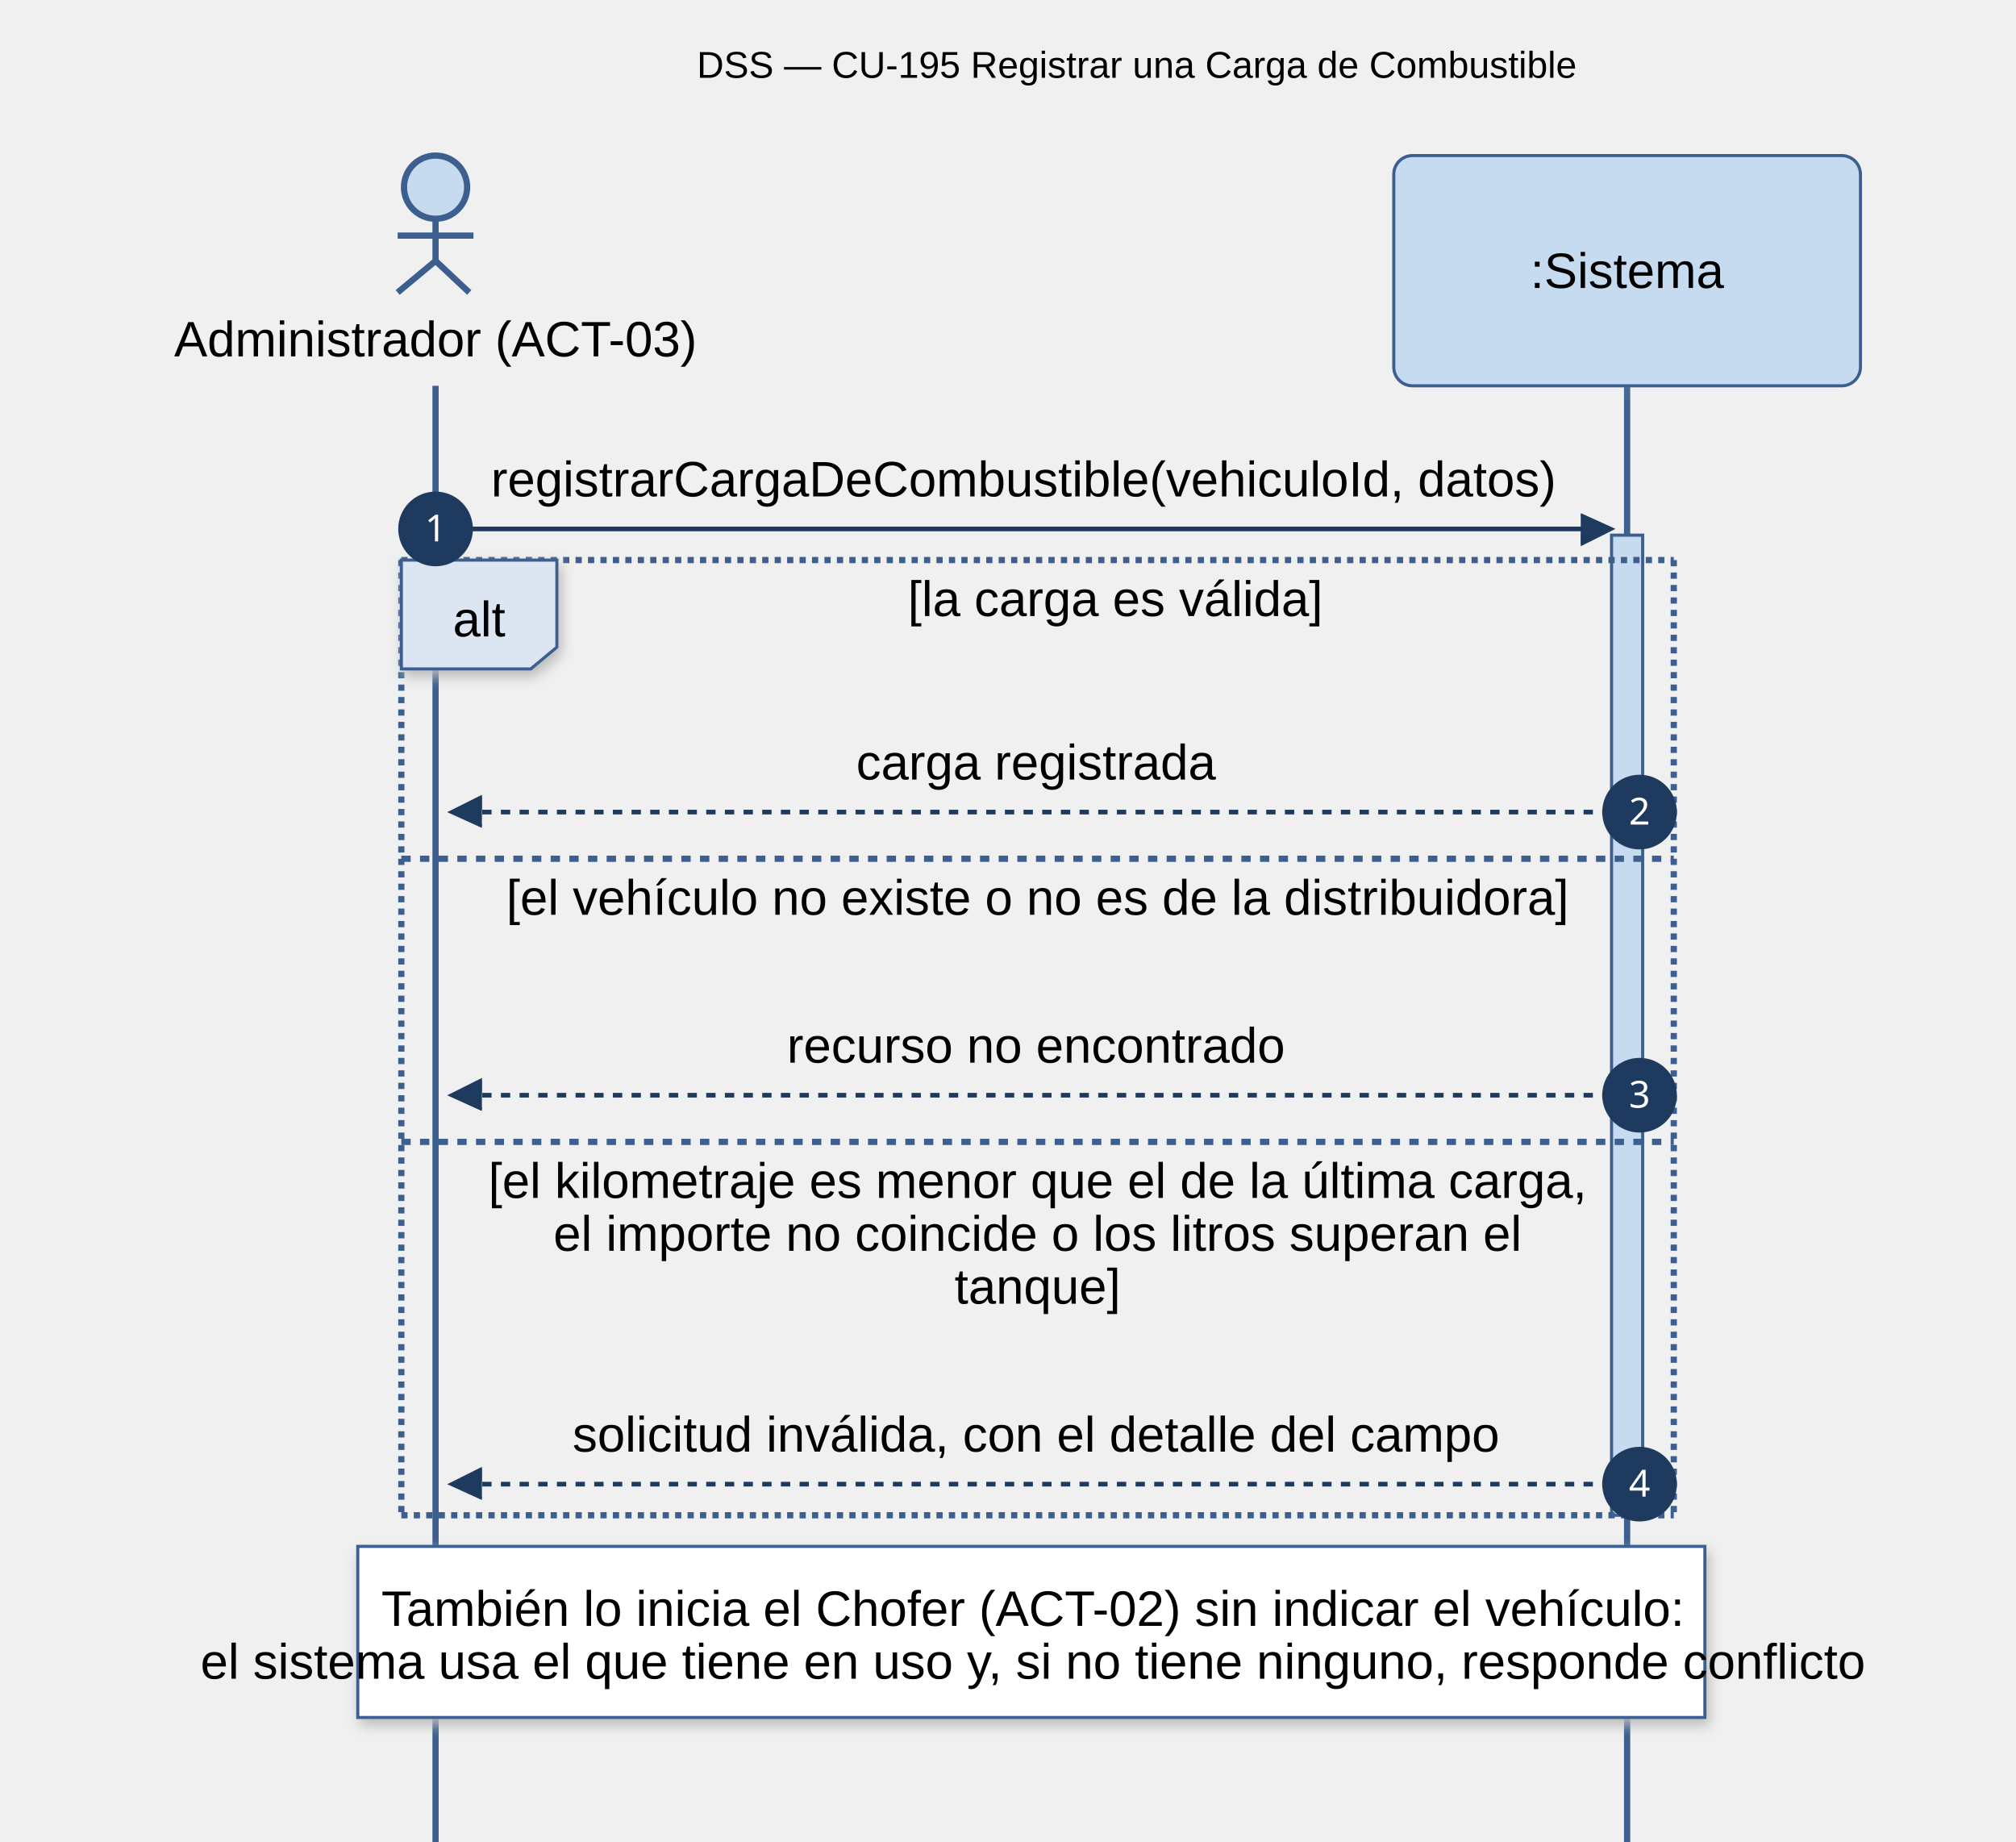
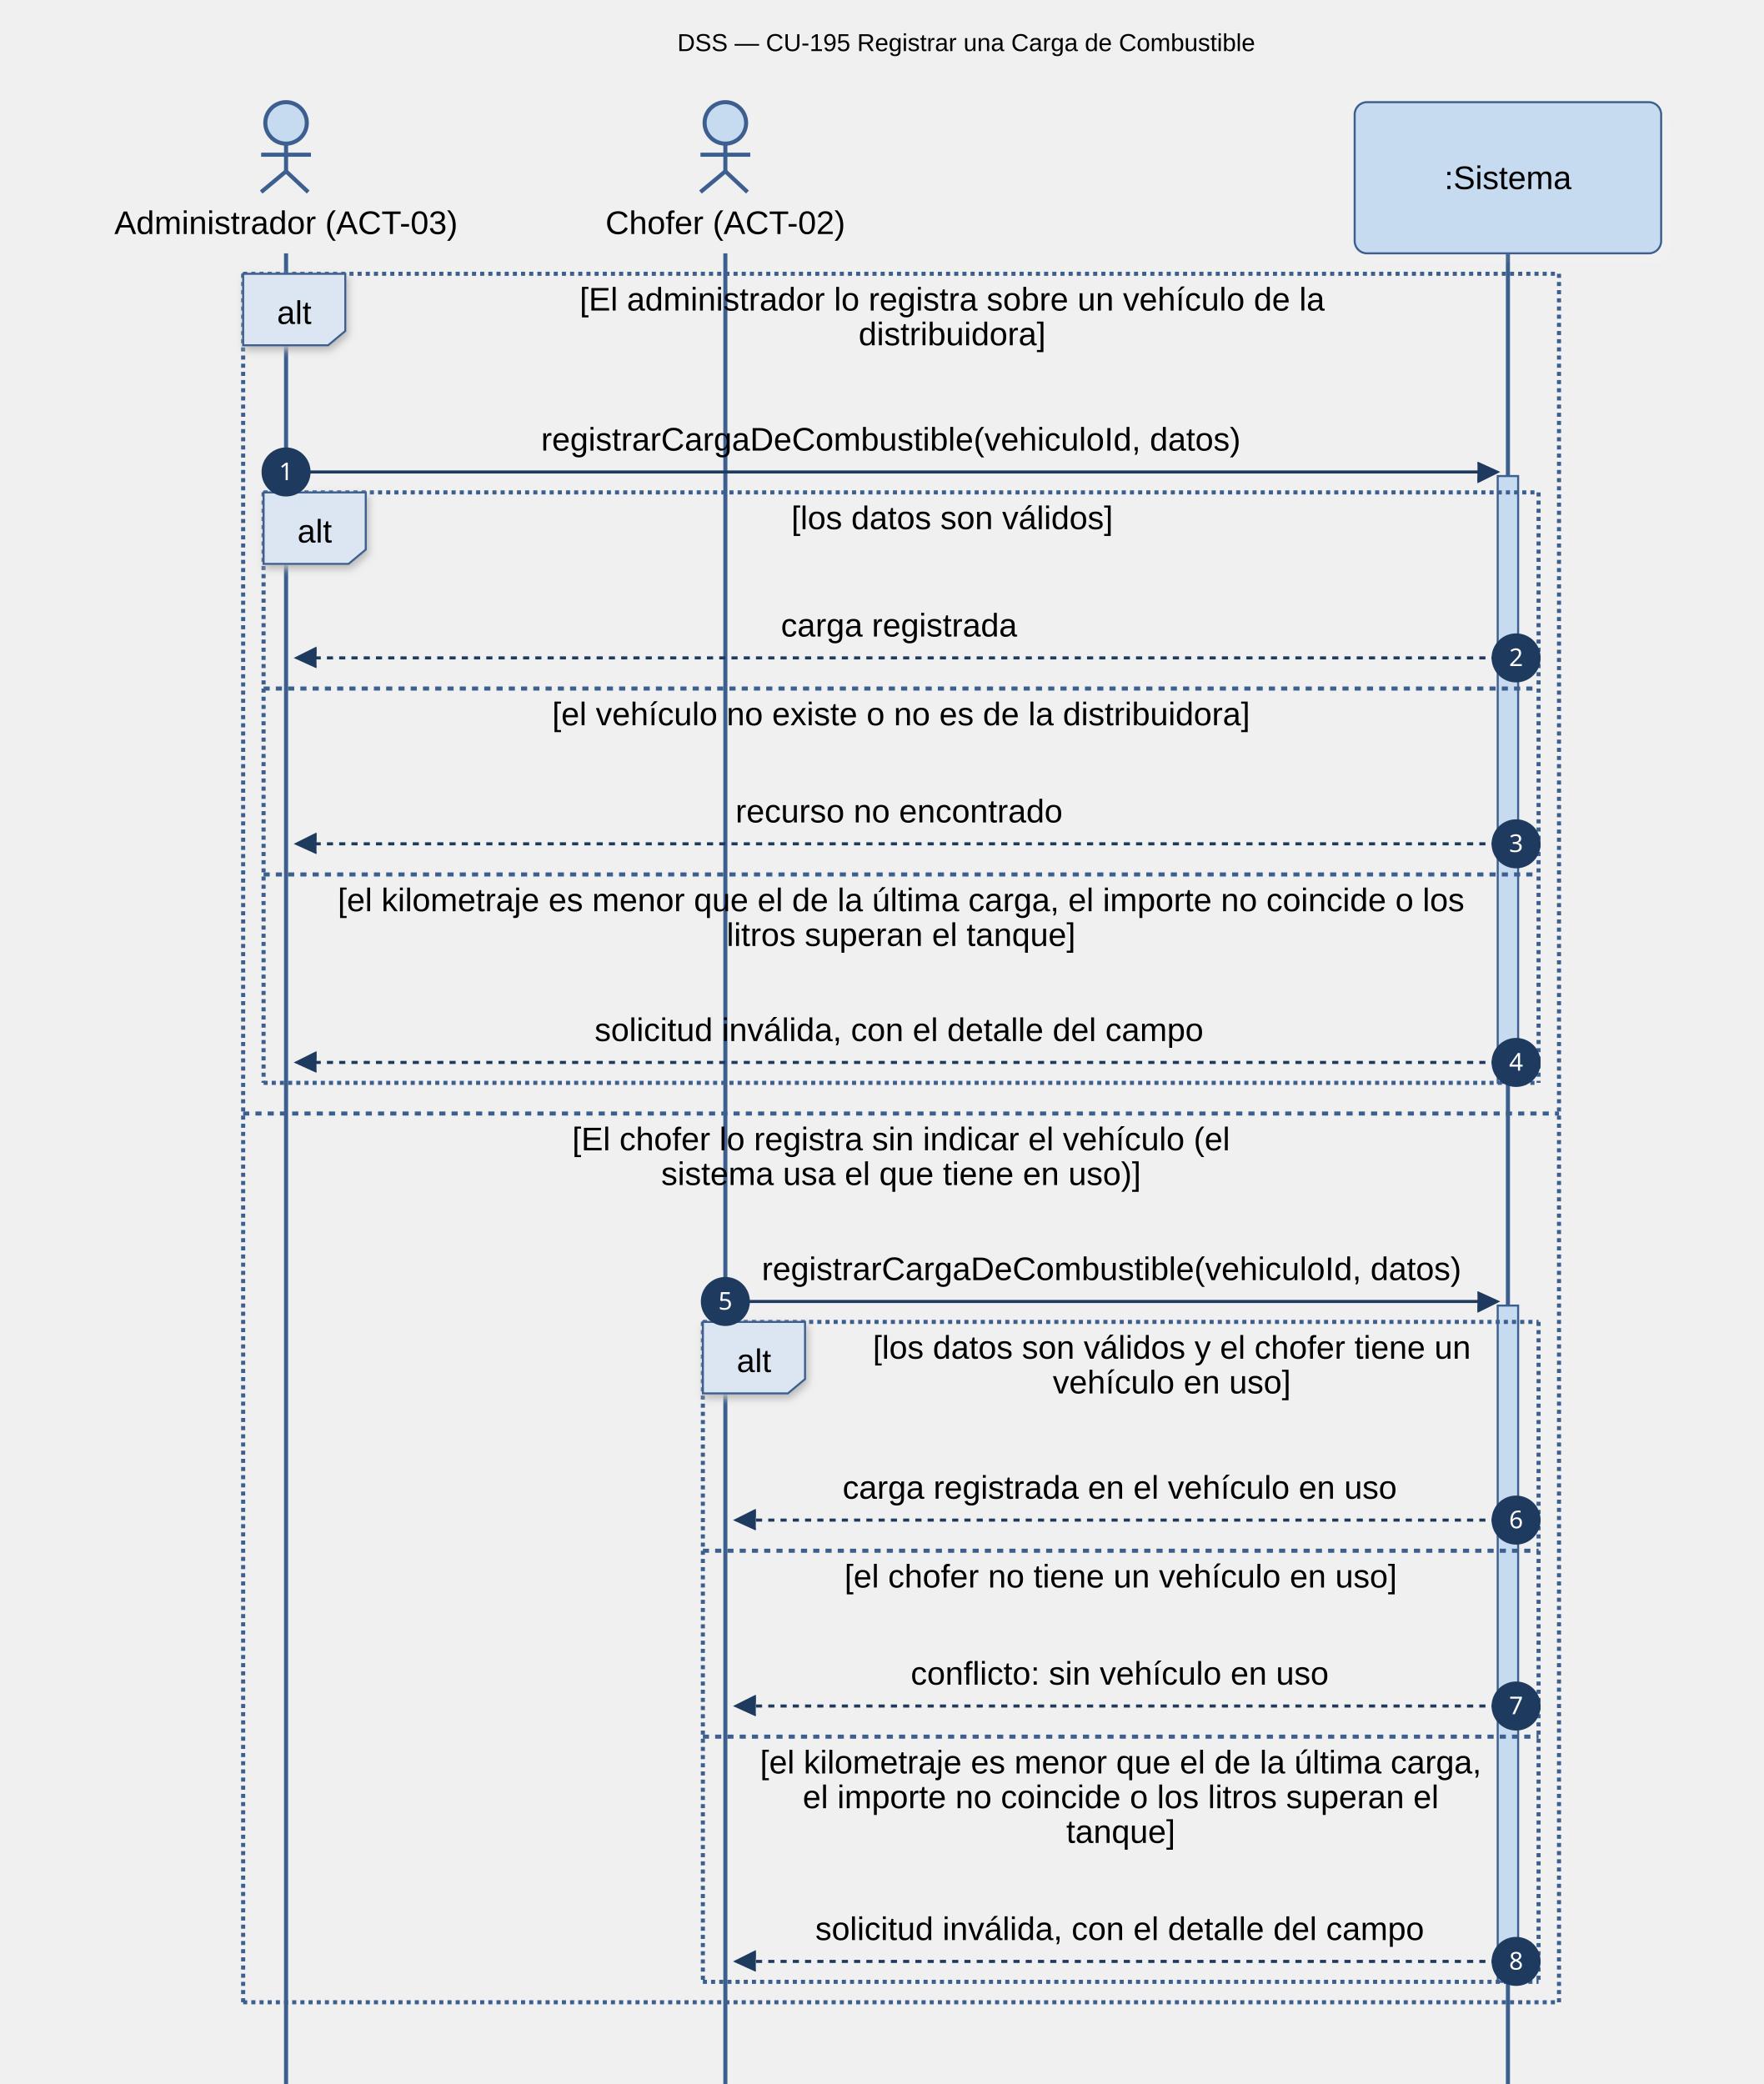
- <svg xmlns="http://www.w3.org/2000/svg" id="my-svg" width="100%" style="max-width: 648px; background-color: white;" viewBox="-50 -50 648 592" role="graphics-document document" aria-roledescription="sequence">
+ <svg xmlns="http://www.w3.org/2000/svg" id="my-svg" width="100%" style="max-width: 863px; background-color: white;" viewBox="-50 -50 863 1020" role="graphics-document document" aria-roledescription="sequence">
  <g>
-     <line id="actor1" x1="473" y1="74" x2="473" y2="2000" class="actor-line 200" stroke-width="0.5px" stroke="#999" name="SIS" data-et="life-line" data-id="SIS" />
-     <g id="root-1" data-look="neo" data-et="participant" data-type="participant" data-id="SIS">
-       <rect x="398" y="0" fill="#eaeaea" stroke="#666" width="150" height="74" name="SIS" rx="6" ry="6" class="actor actor-top" data-look="neo" filter="url(#my-svg-drop-shadow)" />
-       <text x="473" y="37" dominant-baseline="central" alignment-baseline="central" class="actor actor-box" style="text-anchor: middle; font-size: 16px; font-weight: 400;">
-         <tspan x="473" dy="0">:Sistema</tspan>
+     <line id="actor2" x1="688" y1="74" x2="688" y2="2000" class="actor-line 200" stroke-width="0.5px" stroke="#999" name="SIS" data-et="life-line" data-id="SIS" />
+     <g id="root-2" data-look="neo" data-et="participant" data-type="participant" data-id="SIS">
+       <rect x="613" y="0" fill="#eaeaea" stroke="#666" width="150" height="74" name="SIS" rx="6" ry="6" class="actor actor-top" data-look="neo" filter="url(#my-svg-drop-shadow)" />
+       <text x="688" y="37" dominant-baseline="central" alignment-baseline="central" class="actor actor-box" style="text-anchor: middle; font-size: 16px; font-weight: 400;">
+         <tspan x="688" dy="0">:Sistema</tspan>
      </text>
    </g>
+   </g>
+   <g>
+     <line id="actor1" x1="305" y1="74" x2="305" y2="2000" class="actor-line 200" stroke-width="0.5px" stroke="#999" name="CHO" data-et="life-line" data-id="CHO" />
  </g>
  <g>
    <line id="actor0" x1="90" y1="74" x2="90" y2="2000" class="actor-line 200" stroke-width="0.5px" stroke="#999" name="ADM" data-et="life-line" data-id="ADM" />
  </g>
  <style>#my-svg{font-family:Arial,Helvetica,sans-serif;font-size:12px;fill:#000000;}@keyframes edge-animation-frame{from{stroke-dashoffset:0;}}@keyframes dash{to{stroke-dashoffset:0;}}#my-svg .edge-animation-slow{stroke-dasharray:9,5!important;stroke-dashoffset:900;animation:dash 50s linear infinite;stroke-linecap:round;}#my-svg .edge-animation-fast{stroke-dasharray:9,5!important;stroke-dashoffset:900;animation:dash 20s linear infinite;stroke-linecap:round;}#my-svg .error-icon{fill:hsl(31.429, 58.333%, 90.882%);}#my-svg .error-text{fill:rgb(9.688, 22.604, 36.812);stroke:rgb(9.688, 22.604, 36.812);}#my-svg .edge-thickness-normal{stroke-width:1px;}#my-svg .edge-thickness-thick{stroke-width:3.5px;}#my-svg .edge-pattern-solid{stroke-dasharray:0;}#my-svg .edge-thickness-invisible{stroke-width:0;fill:none;}#my-svg .edge-pattern-dashed{stroke-dasharray:3;}#my-svg .edge-pattern-dotted{stroke-dasharray:2;}#my-svg .marker{fill:#1F3A5F;stroke:#1F3A5F;}#my-svg .marker.cross{stroke:#1F3A5F;}#my-svg svg{font-family:Arial,Helvetica,sans-serif;font-size:12px;}#my-svg p{margin:0;}#my-svg .actor{stroke:#3C5F8F;fill:#C6DAF0;stroke-width:1;}#my-svg rect.actor.outer-path[data-look="neo"]{filter:drop-shadow( 1px 2px 2px rgba(185,185,185,1));}#my-svg rect.note[data-look="neo"]{stroke:#3C5F8F;fill:#FFFFFF;filter:drop-shadow( 1px 2px 2px rgba(185,185,185,1));}#my-svg text.actor&gt;tspan{fill:#000000;stroke:none;}#my-svg .actor-line{stroke:#3C5F8F;}#my-svg .innerArc{stroke-width:1.5;stroke-dasharray:none;}#my-svg .messageLine0{stroke-width:1.5;stroke-dasharray:none;stroke:#1F3A5F;}#my-svg .messageLine1{stroke-width:1.5;stroke-dasharray:2,2;stroke:#1F3A5F;}#my-svg [id$="-arrowhead"] path{fill:#1F3A5F;stroke:#1F3A5F;}#my-svg .sequenceNumber{fill:#FFFFFF;}#my-svg [id$="-sequencenumber"]{fill:#1F3A5F;}#my-svg [id$="-crosshead"] path{fill:#1F3A5F;stroke:#1F3A5F;}#my-svg .messageText{fill:#000000;stroke:none;}#my-svg .labelBox{stroke:#3C5F8F;fill:#DCE6F2;filter:drop-shadow( 1px 2px 2px rgba(185,185,185,1));}#my-svg .labelText,#my-svg .labelText&gt;tspan{fill:#000000;stroke:none;}#my-svg .loopText,#my-svg .loopText&gt;tspan{fill:#000000;stroke:none;}#my-svg .sectionTitle,#my-svg .sectionTitle&gt;tspan{fill:#000000;stroke:none;}#my-svg .loopLine{stroke-width:2px;stroke-dasharray:2,2;stroke:#3C5F8F;fill:#3C5F8F;}#my-svg .note{stroke:#3C5F8F;fill:#FFFFFF;}#my-svg .noteText,#my-svg .noteText&gt;tspan{fill:#000000;stroke:none;}#my-svg .activation0{fill:#C6DAF0;stroke:#3C5F8F;}#my-svg .activation1{fill:#C6DAF0;stroke:#3C5F8F;}#my-svg .activation2{fill:#C6DAF0;stroke:#3C5F8F;}#my-svg .actorPopupMenu{position:absolute;}#my-svg .actorPopupMenuPanel{position:absolute;fill:#C6DAF0;box-shadow:0px 8px 16px 0px rgba(0,0,0,0.2);filter:drop-shadow(3px 5px 2px rgb(0 0 0 / 0.4));}#my-svg .actor-man circle,#my-svg line{fill:#C6DAF0;stroke-width:2px;}#my-svg g rect.rect{filter:drop-shadow( 1px 2px 2px rgba(185,185,185,1));stroke:#3C5F8F;}#my-svg .node .neo-node{stroke:#3C5F8F;}#my-svg [data-look="neo"].node rect,#my-svg [data-look="neo"].cluster rect,#my-svg [data-look="neo"].node polygon{stroke:url(#my-svg-gradient);filter:drop-shadow( 1px 2px 2px rgba(185,185,185,1));}#my-svg [data-look="neo"].swimlane.cluster rect{filter:none;}#my-svg [data-look="neo"].node path{stroke:url(#my-svg-gradient);stroke-width:1px;}#my-svg [data-look="neo"].node .outer-path{filter:drop-shadow( 1px 2px 2px rgba(185,185,185,1));}#my-svg [data-look="neo"].node .neo-line path{stroke:#3C5F8F;filter:none;}#my-svg [data-look="neo"].node circle{stroke:url(#my-svg-gradient);filter:drop-shadow( 1px 2px 2px rgba(185,185,185,1));}#my-svg [data-look="neo"].node circle .state-start{fill:#000000;}#my-svg [data-look="neo"].icon-shape .icon{fill:url(#my-svg-gradient);filter:drop-shadow( 1px 2px 2px rgba(185,185,185,1));}#my-svg [data-look="neo"].icon-shape .icon-neo path{stroke:url(#my-svg-gradient);filter:drop-shadow( 1px 2px 2px rgba(185,185,185,1));}#my-svg :root{--mermaid-font-family:"trebuchet ms",verdana,arial,sans-serif;}</style>
  <g />
  <defs>
    <symbol id="my-svg-computer" width="24" height="24">
      <path transform="scale(.5)" d="M2 2v13h20v-13h-20zm18 11h-16v-9h16v9zm-10.228 6l.466-1h3.524l.467 1h-4.457zm14.228 3h-24l2-6h2.104l-1.33 4h18.45l-1.297-4h2.073l2 6zm-5-10h-14v-7h14v7z" />
    </symbol>
  </defs>
  <defs>
    <symbol id="my-svg-database" fill-rule="evenodd" clip-rule="evenodd">
      <path transform="scale(.5)" d="M12.258.001l.256.004.255.005.253.008.251.01.249.012.247.015.246.016.242.019.241.02.239.023.236.024.233.027.231.028.229.031.225.032.223.034.22.036.217.038.214.04.211.041.208.043.205.045.201.046.198.048.194.05.191.051.187.053.183.054.18.056.175.057.172.059.168.06.163.061.16.063.155.064.15.066.074.033.073.033.071.034.07.034.069.035.068.035.067.035.066.035.064.036.064.036.062.036.06.036.06.037.058.037.058.037.055.038.055.038.053.038.052.038.051.039.05.039.048.039.047.039.045.04.044.04.043.04.041.04.04.041.039.041.037.041.036.041.034.041.033.042.032.042.03.042.029.042.027.042.026.043.024.043.023.043.021.043.02.043.018.044.017.043.015.044.013.044.012.044.011.045.009.044.007.045.006.045.004.045.002.045.001.045v17l-.001.045-.002.045-.004.045-.006.045-.007.045-.009.044-.011.045-.012.044-.013.044-.015.044-.017.043-.018.044-.02.043-.021.043-.023.043-.024.043-.026.043-.027.042-.029.042-.03.042-.032.042-.033.042-.034.041-.036.041-.037.041-.039.041-.04.041-.041.04-.043.04-.044.04-.045.04-.047.039-.048.039-.05.039-.051.039-.052.038-.053.038-.055.038-.055.038-.058.037-.058.037-.06.037-.06.036-.062.036-.064.036-.064.036-.066.035-.067.035-.068.035-.069.035-.07.034-.071.034-.073.033-.074.033-.15.066-.155.064-.16.063-.163.061-.168.06-.172.059-.175.057-.18.056-.183.054-.187.053-.191.051-.194.05-.198.048-.201.046-.205.045-.208.043-.211.041-.214.04-.217.038-.22.036-.223.034-.225.032-.229.031-.231.028-.233.027-.236.024-.239.023-.241.02-.242.019-.246.016-.247.015-.249.012-.251.01-.253.008-.255.005-.256.004-.258.001-.258-.001-.256-.004-.255-.005-.253-.008-.251-.01-.249-.012-.247-.015-.245-.016-.243-.019-.241-.02-.238-.023-.236-.024-.234-.027-.231-.028-.228-.031-.226-.032-.223-.034-.22-.036-.217-.038-.214-.04-.211-.041-.208-.043-.204-.045-.201-.046-.198-.048-.195-.05-.19-.051-.187-.053-.184-.054-.179-.056-.176-.057-.172-.059-.167-.06-.164-.061-.159-.063-.155-.064-.151-.066-.074-.033-.072-.033-.072-.034-.07-.034-.069-.035-.068-.035-.067-.035-.066-.035-.064-.036-.063-.036-.062-.036-.061-.036-.06-.037-.058-.037-.057-.037-.056-.038-.055-.038-.053-.038-.052-.038-.051-.039-.049-.039-.049-.039-.046-.039-.046-.04-.044-.04-.043-.04-.041-.04-.04-.041-.039-.041-.037-.041-.036-.041-.034-.041-.033-.042-.032-.042-.03-.042-.029-.042-.027-.042-.026-.043-.024-.043-.023-.043-.021-.043-.02-.043-.018-.044-.017-.043-.015-.044-.013-.044-.012-.044-.011-.045-.009-.044-.007-.045-.006-.045-.004-.045-.002-.045-.001-.045v-17l.001-.045.002-.045.004-.045.006-.045.007-.045.009-.044.011-.045.012-.044.013-.044.015-.044.017-.043.018-.044.02-.043.021-.043.023-.043.024-.043.026-.043.027-.042.029-.042.03-.042.032-.042.033-.042.034-.041.036-.041.037-.041.039-.041.04-.041.041-.04.043-.04.044-.04.046-.04.046-.039.049-.039.049-.039.051-.039.052-.038.053-.038.055-.038.056-.038.057-.037.058-.037.06-.037.061-.036.062-.036.063-.036.064-.036.066-.035.067-.035.068-.035.069-.035.07-.034.072-.034.072-.033.074-.033.151-.066.155-.064.159-.063.164-.061.167-.06.172-.059.176-.057.179-.056.184-.054.187-.053.19-.051.195-.05.198-.048.201-.046.204-.045.208-.043.211-.041.214-.04.217-.038.22-.036.223-.034.226-.032.228-.031.231-.028.234-.027.236-.024.238-.023.241-.02.243-.019.245-.016.247-.015.249-.012.251-.01.253-.008.255-.005.256-.004.258-.001.258.001zm-9.258 20.499v.01l.001.021.003.021.004.022.005.021.006.022.007.022.009.023.01.022.011.023.012.023.013.023.015.023.016.024.017.023.018.024.019.024.021.024.022.025.023.024.024.025.052.049.056.05.061.051.066.051.07.051.075.051.079.052.084.052.088.052.092.052.097.052.102.051.105.052.11.052.114.051.119.051.123.051.127.05.131.05.135.05.139.048.144.049.147.047.152.047.155.047.16.045.163.045.167.043.171.043.176.041.178.041.183.039.187.039.19.037.194.035.197.035.202.033.204.031.209.03.212.029.216.027.219.025.222.024.226.021.23.02.233.018.236.016.24.015.243.012.246.01.249.008.253.005.256.004.259.001.26-.001.257-.004.254-.005.25-.008.247-.011.244-.012.241-.014.237-.016.233-.018.231-.021.226-.021.224-.024.22-.026.216-.027.212-.028.21-.031.205-.031.202-.034.198-.034.194-.036.191-.037.187-.039.183-.04.179-.04.175-.042.172-.043.168-.044.163-.045.16-.046.155-.046.152-.047.148-.048.143-.049.139-.049.136-.05.131-.05.126-.05.123-.051.118-.052.114-.051.11-.052.106-.052.101-.052.096-.052.092-.052.088-.053.083-.051.079-.052.074-.052.07-.051.065-.051.06-.051.056-.05.051-.05.023-.024.023-.025.021-.024.02-.024.019-.024.018-.024.017-.024.015-.023.014-.024.013-.023.012-.023.01-.023.01-.022.008-.022.006-.022.006-.022.004-.022.004-.021.001-.021.001-.021v-4.127l-.077.055-.08.053-.083.054-.085.053-.087.052-.09.052-.093.051-.095.05-.097.05-.1.049-.102.049-.105.048-.106.047-.109.047-.111.046-.114.045-.115.045-.118.044-.12.043-.122.042-.124.042-.126.041-.128.04-.13.04-.132.038-.134.038-.135.037-.138.037-.139.035-.142.035-.143.034-.144.033-.147.032-.148.031-.15.03-.151.03-.153.029-.154.027-.156.027-.158.026-.159.025-.161.024-.162.023-.163.022-.165.021-.166.02-.167.019-.169.018-.169.017-.171.016-.173.015-.173.014-.175.013-.175.012-.177.011-.178.01-.179.008-.179.008-.181.006-.182.005-.182.004-.184.003-.184.002h-.37l-.184-.002-.184-.003-.182-.004-.182-.005-.181-.006-.179-.008-.179-.008-.178-.01-.176-.011-.176-.012-.175-.013-.173-.014-.172-.015-.171-.016-.17-.017-.169-.018-.167-.019-.166-.02-.165-.021-.163-.022-.162-.023-.161-.024-.159-.025-.157-.026-.156-.027-.155-.027-.153-.029-.151-.03-.15-.03-.148-.031-.146-.032-.145-.033-.143-.034-.141-.035-.14-.035-.137-.037-.136-.037-.134-.038-.132-.038-.13-.04-.128-.04-.126-.041-.124-.042-.122-.042-.12-.044-.117-.043-.116-.045-.113-.045-.112-.046-.109-.047-.106-.047-.105-.048-.102-.049-.1-.049-.097-.05-.095-.05-.093-.052-.09-.051-.087-.052-.085-.053-.083-.054-.08-.054-.077-.054v4.127zm0-5.654v.011l.001.021.003.021.004.021.005.022.006.022.007.022.009.022.01.022.011.023.012.023.013.023.015.024.016.023.017.024.018.024.019.024.021.024.022.024.023.025.024.024.052.05.056.05.061.05.066.051.07.051.075.052.079.051.084.052.088.052.092.052.097.052.102.052.105.052.11.051.114.051.119.052.123.05.127.051.131.05.135.049.139.049.144.048.147.048.152.047.155.046.16.045.163.045.167.044.171.042.176.042.178.04.183.04.187.038.19.037.194.036.197.034.202.033.204.032.209.03.212.028.216.027.219.025.222.024.226.022.23.02.233.018.236.016.24.014.243.012.246.01.249.008.253.006.256.003.259.001.26-.001.257-.003.254-.006.25-.008.247-.01.244-.012.241-.015.237-.016.233-.018.231-.02.226-.022.224-.024.22-.025.216-.027.212-.029.21-.03.205-.032.202-.033.198-.035.194-.036.191-.037.187-.039.183-.039.179-.041.175-.042.172-.043.168-.044.163-.045.16-.045.155-.047.152-.047.148-.048.143-.048.139-.05.136-.049.131-.05.126-.051.123-.051.118-.051.114-.052.11-.052.106-.052.101-.052.096-.052.092-.052.088-.052.083-.052.079-.052.074-.051.07-.052.065-.051.06-.05.056-.051.051-.049.023-.025.023-.024.021-.025.02-.024.019-.024.018-.024.017-.024.015-.023.014-.023.013-.024.012-.022.01-.023.01-.023.008-.022.006-.022.006-.022.004-.021.004-.022.001-.021.001-.021v-4.139l-.077.054-.08.054-.083.054-.085.052-.087.053-.09.051-.093.051-.095.051-.097.05-.1.049-.102.049-.105.048-.106.047-.109.047-.111.046-.114.045-.115.044-.118.044-.12.044-.122.042-.124.042-.126.041-.128.04-.13.039-.132.039-.134.038-.135.037-.138.036-.139.036-.142.035-.143.033-.144.033-.147.033-.148.031-.15.03-.151.03-.153.028-.154.028-.156.027-.158.026-.159.025-.161.024-.162.023-.163.022-.165.021-.166.02-.167.019-.169.018-.169.017-.171.016-.173.015-.173.014-.175.013-.175.012-.177.011-.178.009-.179.009-.179.007-.181.007-.182.005-.182.004-.184.003-.184.002h-.37l-.184-.002-.184-.003-.182-.004-.182-.005-.181-.007-.179-.007-.179-.009-.178-.009-.176-.011-.176-.012-.175-.013-.173-.014-.172-.015-.171-.016-.17-.017-.169-.018-.167-.019-.166-.02-.165-.021-.163-.022-.162-.023-.161-.024-.159-.025-.157-.026-.156-.027-.155-.028-.153-.028-.151-.03-.15-.03-.148-.031-.146-.033-.145-.033-.143-.033-.141-.035-.14-.036-.137-.036-.136-.037-.134-.038-.132-.039-.13-.039-.128-.04-.126-.041-.124-.042-.122-.043-.12-.043-.117-.044-.116-.044-.113-.046-.112-.046-.109-.046-.106-.047-.105-.048-.102-.049-.1-.049-.097-.05-.095-.051-.093-.051-.09-.051-.087-.053-.085-.052-.083-.054-.08-.054-.077-.054v4.139zm0-5.666v.011l.001.02.003.022.004.021.005.022.006.021.007.022.009.023.01.022.011.023.012.023.013.023.015.023.016.024.017.024.018.023.019.024.021.025.022.024.023.024.024.025.052.05.056.05.061.05.066.051.07.051.075.052.079.051.084.052.088.052.092.052.097.052.102.052.105.051.11.052.114.051.119.051.123.051.127.05.131.05.135.05.139.049.144.048.147.048.152.047.155.046.16.045.163.045.167.043.171.043.176.042.178.04.183.04.187.038.19.037.194.036.197.034.202.033.204.032.209.03.212.028.216.027.219.025.222.024.226.021.23.02.233.018.236.017.24.014.243.012.246.01.249.008.253.006.256.003.259.001.26-.001.257-.003.254-.006.25-.008.247-.01.244-.013.241-.014.237-.016.233-.018.231-.02.226-.022.224-.024.22-.025.216-.027.212-.029.21-.03.205-.032.202-.033.198-.035.194-.036.191-.037.187-.039.183-.039.179-.041.175-.042.172-.043.168-.044.163-.045.16-.045.155-.047.152-.047.148-.048.143-.049.139-.049.136-.049.131-.051.126-.05.123-.051.118-.052.114-.051.11-.052.106-.052.101-.052.096-.052.092-.052.088-.052.083-.052.079-.052.074-.052.07-.051.065-.051.06-.051.056-.05.051-.049.023-.025.023-.025.021-.024.02-.024.019-.024.018-.024.017-.024.015-.023.014-.024.013-.023.012-.023.01-.022.01-.023.008-.022.006-.022.006-.022.004-.022.004-.021.001-.021.001-.021v-4.153l-.077.054-.08.054-.083.053-.085.053-.087.053-.09.051-.093.051-.095.051-.097.05-.1.049-.102.048-.105.048-.106.048-.109.046-.111.046-.114.046-.115.044-.118.044-.12.043-.122.043-.124.042-.126.041-.128.04-.13.039-.132.039-.134.038-.135.037-.138.036-.139.036-.142.034-.143.034-.144.033-.147.032-.148.032-.15.03-.151.03-.153.028-.154.028-.156.027-.158.026-.159.024-.161.024-.162.023-.163.023-.165.021-.166.02-.167.019-.169.018-.169.017-.171.016-.173.015-.173.014-.175.013-.175.012-.177.01-.178.01-.179.009-.179.007-.181.006-.182.006-.182.004-.184.003-.184.001-.185.001-.185-.001-.184-.001-.184-.003-.182-.004-.182-.006-.181-.006-.179-.007-.179-.009-.178-.01-.176-.01-.176-.012-.175-.013-.173-.014-.172-.015-.171-.016-.17-.017-.169-.018-.167-.019-.166-.02-.165-.021-.163-.023-.162-.023-.161-.024-.159-.024-.157-.026-.156-.027-.155-.028-.153-.028-.151-.03-.15-.03-.148-.032-.146-.032-.145-.033-.143-.034-.141-.034-.14-.036-.137-.036-.136-.037-.134-.038-.132-.039-.13-.039-.128-.041-.126-.041-.124-.041-.122-.043-.12-.043-.117-.044-.116-.044-.113-.046-.112-.046-.109-.046-.106-.048-.105-.048-.102-.048-.1-.05-.097-.049-.095-.051-.093-.051-.09-.052-.087-.052-.085-.053-.083-.053-.08-.054-.077-.054v4.153zm8.74-8.179l-.257.004-.254.005-.25.008-.247.011-.244.012-.241.014-.237.016-.233.018-.231.021-.226.022-.224.023-.22.026-.216.027-.212.028-.21.031-.205.032-.202.033-.198.034-.194.036-.191.038-.187.038-.183.04-.179.041-.175.042-.172.043-.168.043-.163.045-.16.046-.155.046-.152.048-.148.048-.143.048-.139.049-.136.05-.131.05-.126.051-.123.051-.118.051-.114.052-.11.052-.106.052-.101.052-.096.052-.092.052-.088.052-.083.052-.079.052-.074.051-.07.052-.065.051-.06.05-.056.05-.051.05-.023.025-.023.024-.021.024-.02.025-.019.024-.018.024-.017.023-.015.024-.014.023-.013.023-.012.023-.01.023-.01.022-.008.022-.006.023-.006.021-.004.022-.004.021-.001.021-.001.021.001.021.001.021.004.021.004.022.006.021.006.023.008.022.01.022.01.023.012.023.013.023.014.023.015.024.017.023.018.024.019.024.02.025.021.024.023.024.023.025.051.05.056.05.06.05.065.051.07.052.074.051.079.052.083.052.088.052.092.052.096.052.101.052.106.052.11.052.114.052.118.051.123.051.126.051.131.05.136.05.139.049.143.048.148.048.152.048.155.046.16.046.163.045.168.043.172.043.175.042.179.041.183.04.187.038.191.038.194.036.198.034.202.033.205.032.21.031.212.028.216.027.22.026.224.023.226.022.231.021.233.018.237.016.241.014.244.012.247.011.25.008.254.005.257.004.26.001.26-.001.257-.004.254-.005.25-.008.247-.011.244-.012.241-.014.237-.016.233-.018.231-.021.226-.022.224-.023.22-.026.216-.027.212-.028.21-.031.205-.032.202-.033.198-.034.194-.036.191-.038.187-.038.183-.04.179-.041.175-.042.172-.043.168-.043.163-.045.16-.046.155-.046.152-.048.148-.048.143-.048.139-.049.136-.05.131-.05.126-.051.123-.051.118-.051.114-.052.11-.052.106-.052.101-.052.096-.052.092-.052.088-.052.083-.052.079-.052.074-.051.07-.052.065-.051.06-.05.056-.05.051-.05.023-.025.023-.024.021-.024.02-.025.019-.024.018-.024.017-.023.015-.024.014-.023.013-.023.012-.023.01-.023.01-.022.008-.022.006-.023.006-.021.004-.022.004-.021.001-.021.001-.021-.001-.021-.001-.021-.004-.021-.004-.022-.006-.021-.006-.023-.008-.022-.01-.022-.01-.023-.012-.023-.013-.023-.014-.023-.015-.024-.017-.023-.018-.024-.019-.024-.02-.025-.021-.024-.023-.024-.023-.025-.051-.05-.056-.05-.06-.05-.065-.051-.07-.052-.074-.051-.079-.052-.083-.052-.088-.052-.092-.052-.096-.052-.101-.052-.106-.052-.11-.052-.114-.052-.118-.051-.123-.051-.126-.051-.131-.05-.136-.05-.139-.049-.143-.048-.148-.048-.152-.048-.155-.046-.16-.046-.163-.045-.168-.043-.172-.043-.175-.042-.179-.041-.183-.04-.187-.038-.191-.038-.194-.036-.198-.034-.202-.033-.205-.032-.21-.031-.212-.028-.216-.027-.22-.026-.224-.023-.226-.022-.231-.021-.233-.018-.237-.016-.241-.014-.244-.012-.247-.011-.25-.008-.254-.005-.257-.004-.26-.001-.26.001z" />
    </symbol>
  </defs>
  <defs>
    <symbol id="my-svg-clock" width="24" height="24">
      <path transform="scale(.5)" d="M12 2c5.514 0 10 4.486 10 10s-4.486 10-10 10-10-4.486-10-10 4.486-10 10-10zm0-2c-6.627 0-12 5.373-12 12s5.373 12 12 12 12-5.373 12-12-5.373-12-12-12zm5.848 12.459c.202.038.202.333.001.372-1.907.361-6.045 1.111-6.547 1.111-.719 0-1.301-.582-1.301-1.301 0-.512.77-5.447 1.125-7.445.034-.192.312-.181.343.014l.985 6.238 5.394 1.011z" />
    </symbol>
  </defs>
  <defs>
    <marker id="my-svg-arrowhead" refX="7.9" refY="5" markerUnits="userSpaceOnUse" markerWidth="12" markerHeight="12" orient="auto-start-reverse">
      <path d="M -1 0 L 10 5 L 0 10 z" />
    </marker>
  </defs>
  <defs>
    <marker id="my-svg-crosshead" markerWidth="15" markerHeight="8" orient="auto" refX="4" refY="4.5">
      <path fill="none" stroke="#000000" stroke-width="1pt" d="M 1,2 L 6,7 M 6,2 L 1,7" style="stroke-dasharray: 0, 0;" />
    </marker>
  </defs>
  <defs>
    <marker id="my-svg-filled-head" refX="15.5" refY="7" markerWidth="20" markerHeight="28" orient="auto">
      <path d="M 18,7 L9,13 L14,7 L9,1 Z" />
    </marker>
  </defs>
  <defs>
    <marker id="my-svg-sequencenumber" refX="15" refY="15" markerWidth="60" markerHeight="40" orient="auto">
      <circle cx="15" cy="15" r="6" />
    </marker>
  </defs>
  <defs>
    <marker id="my-svg-solidTopArrowHead" refX="7.9" refY="7.25" markerUnits="userSpaceOnUse" markerWidth="12" markerHeight="12" orient="auto-start-reverse">
      <path d="M 0 0 L 10 8 L 0 8 z" />
    </marker>
  </defs>
  <defs>
    <marker id="my-svg-solidBottomArrowHead" refX="7.9" refY="0.75" markerUnits="userSpaceOnUse" markerWidth="12" markerHeight="12" orient="auto-start-reverse">
      <path d="M 0 0 L 10 0 L 0 8 z" />
    </marker>
  </defs>
  <defs>
    <marker id="my-svg-stickTopArrowHead" refX="7.5" refY="7" markerUnits="userSpaceOnUse" markerWidth="12" markerHeight="12" orient="auto-start-reverse">
      <path d="M 0 0 L 7 7" stroke="black" stroke-width="1.5" fill="none" />
    </marker>
  </defs>
  <defs>
    <marker id="my-svg-stickBottomArrowHead" refX="7.5" refY="0" markerUnits="userSpaceOnUse" markerWidth="12" markerHeight="12" orient="auto-start-reverse">
      <path d="M 0 7 L 7 0" stroke="black" stroke-width="1.5" fill="none" />
    </marker>
  </defs>
  <defs>
    <filter id="my-svg-drop-shadow" height="130%" width="130%">
      <feDropShadow dx="4" dy="4" stdDeviation="0" flood-opacity="0.06" flood-color="#FFFFFF" />
    </filter>
  </defs>
  <g>
-     <rect x="468" y="122" fill="#EDF2AE" stroke="#666" width="10" height="315" class="activation0" data-look="neo" />
+     <rect x="683" y="183" fill="#EDF2AE" stroke="#666" width="10" height="297" class="activation0" data-look="neo" />
  </g>
-   <g data-et="control-structure" data-id="i9">
-     <line x1="79" y1="130" x2="488" y2="130" class="loopLine" />
-     <line x1="488" y1="130" x2="488" y2="437" class="loopLine" />
-     <line x1="79" y1="437" x2="488" y2="437" class="loopLine" />
-     <line x1="79" y1="130" x2="79" y2="437" class="loopLine" />
-     <line x1="79" y1="226" x2="488" y2="226" class="loopLine" style="stroke-dasharray: 3, 3;" />
-     <line x1="79" y1="317" x2="488" y2="317" class="loopLine" style="stroke-dasharray: 3, 3;" />
-     <polygon points="79,130 129,130 129,158 120.6,165 79,165" class="labelBox" />
-     <text x="104" y="150" text-anchor="middle" dominant-baseline="middle" alignment-baseline="middle" class="labelText" style="font-size: 16px; font-weight: 400;">alt</text>
-     <text x="308.5" y="148" text-anchor="middle" class="loopText" style="font-size: 16px; font-weight: 400;">
-       <tspan x="308.5">[la carga es válida]</tspan>
+   <g data-et="control-structure" data-id="i10">
+     <line x1="79" y1="191" x2="703" y2="191" class="loopLine" />
+     <line x1="703" y1="191" x2="703" y2="480" class="loopLine" />
+     <line x1="79" y1="480" x2="703" y2="480" class="loopLine" />
+     <line x1="79" y1="191" x2="79" y2="480" class="loopLine" />
+     <line x1="79" y1="287" x2="703" y2="287" class="loopLine" style="stroke-dasharray: 3, 3;" />
+     <line x1="79" y1="378" x2="703" y2="378" class="loopLine" style="stroke-dasharray: 3, 3;" />
+     <polygon points="79,191 129,191 129,219 120.6,226 79,226" class="labelBox" />
+     <text x="104" y="211" text-anchor="middle" dominant-baseline="middle" alignment-baseline="middle" class="labelText" style="font-size: 16px; font-weight: 400;">alt</text>
+     <text x="416" y="209" text-anchor="middle" class="loopText" style="font-size: 16px; font-weight: 400;">
+       <tspan x="416">[los datos son válidos]</tspan>
    </text>
-     <text x="283.5" y="244" text-anchor="middle" class="sectionTitle" style="font-size: 16px; font-weight: 400;">[el vehículo no existe o no es de la distribuidora]</text>
-     <text x="283.5" y="335" text-anchor="middle" class="sectionTitle" style="font-size: 16px; font-weight: 400;">[el kilometraje es menor que el de la última carga,</text>
-     <text x="283.5" y="352" text-anchor="middle" class="sectionTitle" style="font-size: 16px; font-weight: 400;">el importe no coincide o los litros superan el</text>
-     <text x="283.5" y="369" text-anchor="middle" class="sectionTitle" style="font-size: 16px; font-weight: 400;">tanque]</text>
+     <text x="391" y="305" text-anchor="middle" class="sectionTitle" style="font-size: 16px; font-weight: 400;">[el vehículo no existe o no es de la distribuidora]</text>
+     <text x="391" y="396" text-anchor="middle" class="sectionTitle" style="font-size: 16px; font-weight: 400;">[el kilometraje es menor que el de la última carga, el importe no coincide o los</text>
+     <text x="391" y="413" text-anchor="middle" class="sectionTitle" style="font-size: 16px; font-weight: 400;">litros superan el tanque]</text>
  </g>
-   <g data-et="note" data-id="i11">
-     <rect x="65" y="447" fill="#EDF2AE" stroke="#666" width="433" height="55" class="note" data-look="neo" />
-     <text x="282" y="452" text-anchor="middle" dominant-baseline="middle" alignment-baseline="middle" class="noteText" dy="1em" style="font-size: 16px; font-weight: 400;">
-       <tspan x="282">También lo inicia el Chofer (ACT-02) sin indicar el vehículo:</tspan>
+   <g>
+     <rect x="683" y="589" fill="#EDF2AE" stroke="#666" width="10" height="331" class="activation0" data-look="neo" />
+   </g>
+   <g data-et="control-structure" data-id="i21">
+     <line x1="294" y1="597" x2="703" y2="597" class="loopLine" />
+     <line x1="703" y1="597" x2="703" y2="920" class="loopLine" />
+     <line x1="294" y1="920" x2="703" y2="920" class="loopLine" />
+     <line x1="294" y1="597" x2="294" y2="920" class="loopLine" />
+     <line x1="294" y1="709" x2="703" y2="709" class="loopLine" style="stroke-dasharray: 3, 3;" />
+     <line x1="294" y1="800" x2="703" y2="800" class="loopLine" style="stroke-dasharray: 3, 3;" />
+     <polygon points="294,597 344,597 344,625 335.6,632 294,632" class="labelBox" />
+     <text x="319" y="617" text-anchor="middle" dominant-baseline="middle" alignment-baseline="middle" class="labelText" style="font-size: 16px; font-weight: 400;">alt</text>
+     <text x="523.5" y="615" text-anchor="middle" class="loopText" style="font-size: 16px; font-weight: 400;">
+       <tspan x="523.5">[los datos son válidos y el chofer tiene un</tspan>
    </text>
-     <text x="282" y="469" text-anchor="middle" dominant-baseline="middle" alignment-baseline="middle" class="noteText" dy="1em" style="font-size: 16px; font-weight: 400;">
-       <tspan x="282">el sistema usa el que tiene en uso y, si no tiene ninguno, responde conflicto</tspan>
+     <text x="523.5" y="632" text-anchor="middle" class="loopText" style="font-size: 16px; font-weight: 400;">
+       <tspan x="523.5">vehículo en uso]</tspan>
    </text>
+     <text x="498.5" y="727" text-anchor="middle" class="sectionTitle" style="font-size: 16px; font-weight: 400;">[el chofer no tiene un vehículo en uso]</text>
+     <text x="498.5" y="818" text-anchor="middle" class="sectionTitle" style="font-size: 16px; font-weight: 400;">[el kilometraje es menor que el de la última carga,</text>
+     <text x="498.5" y="835" text-anchor="middle" class="sectionTitle" style="font-size: 16px; font-weight: 400;">el importe no coincide o los litros superan el</text>
+     <text x="498.5" y="852" text-anchor="middle" class="sectionTitle" style="font-size: 16px; font-weight: 400;">tanque]</text>
+   </g>
+   <g data-et="control-structure" data-id="i23">
+     <line x1="69" y1="84" x2="713" y2="84" class="loopLine" />
+     <line x1="713" y1="84" x2="713" y2="930" class="loopLine" />
+     <line x1="69" y1="930" x2="713" y2="930" class="loopLine" />
+     <line x1="69" y1="84" x2="69" y2="930" class="loopLine" />
+     <line x1="69" y1="495" x2="713" y2="495" class="loopLine" style="stroke-dasharray: 3, 3;" />
+     <polygon points="69,84 119,84 119,112 110.6,119 69,119" class="labelBox" />
+     <text x="94" y="104" text-anchor="middle" dominant-baseline="middle" alignment-baseline="middle" class="labelText" style="font-size: 16px; font-weight: 400;">alt</text>
+     <text x="416" y="102" text-anchor="middle" class="loopText" style="font-size: 16px; font-weight: 400;">
+       <tspan x="416">[El administrador lo registra sobre un vehículo de la</tspan>
+     </text>
+     <text x="416" y="119" text-anchor="middle" class="loopText" style="font-size: 16px; font-weight: 400;">
+       <tspan x="416">distribuidora]</tspan>
+     </text>
+     <text x="391" y="513" text-anchor="middle" class="sectionTitle" style="font-size: 16px; font-weight: 400;">[El chofer lo registra sin indicar el vehículo (el</text>
+     <text x="391" y="530" text-anchor="middle" class="sectionTitle" style="font-size: 16px; font-weight: 400;">sistema usa el que tiene en uso)]</text>
  </g>
  <g class="actor-man actor-top" name="ADM" data-et="participant" data-type="actor" data-id="ADM" style="stroke: rgb(60, 95, 143);">
    <line id="actor-man-torso0" x1="90" y1="20.308" x2="90" y2="33.846" />
    <line id="actor-man-arms0" x1="77.815" y1="25.723" x2="102.185" y2="25.723" />
    <line x1="77.815" y1="44" x2="90" y2="33.846" />
    <line x1="90" y1="33.846" x2="100.831" y2="44" />
    <circle cx="90" cy="10.154" r="10.154" width="180" height="74" />
    <text x="90" y="59" dominant-baseline="central" alignment-baseline="central" class="actor actor-man" style="text-anchor: middle; font-size: 16px; font-weight: 400;">
      <tspan x="90" dy="0">Administrador (ACT-03)</tspan>
    </text>
  </g>
-   <text x="279" y="89" text-anchor="middle" dominant-baseline="middle" alignment-baseline="middle" class="messageText" dy="1em" style="font-size: 16px; font-weight: 400;">registrarCargaDeCombustible(vehiculoId, datos)</text>
-   <line x1="97" y1="120" x2="466" y2="120" class="messageLine0" data-et="message" data-id="i1" data-from="ADM" data-to="SIS" stroke-width="2" stroke="none" marker-end="url(#my-svg-arrowhead)" style="fill: none;" />
-   <line x1="90" y1="120" x2="90" y2="120" stroke-width="0" marker-start="url(#my-svg-sequencenumber)" />
-   <text x="90" y="124" font-family="sans-serif" font-size="12px" text-anchor="middle" class="sequenceNumber">1</text>
-   <text x="283" y="180" text-anchor="middle" dominant-baseline="middle" alignment-baseline="middle" class="messageText" dy="1em" style="font-size: 16px; font-weight: 400;">carga registrada</text>
-   <line x1="474" y1="211" x2="97" y2="211" class="messageLine1" data-et="message" data-id="i4" data-from="SIS" data-to="ADM" stroke-width="2" stroke="none" marker-end="url(#my-svg-arrowhead)" style="stroke-dasharray: 3, 3; fill: none;" />
-   <line x1="477" y1="211" x2="477" y2="211" stroke-width="0" marker-start="url(#my-svg-sequencenumber)" />
-   <text x="477" y="215" font-family="sans-serif" font-size="12px" text-anchor="middle" class="sequenceNumber">2</text>
-   <text x="283" y="271" text-anchor="middle" dominant-baseline="middle" alignment-baseline="middle" class="messageText" dy="1em" style="font-size: 16px; font-weight: 400;">recurso no encontrado</text>
-   <line x1="474" y1="302" x2="97" y2="302" class="messageLine1" data-et="message" data-id="i6" data-from="SIS" data-to="ADM" stroke-width="2" stroke="none" marker-end="url(#my-svg-arrowhead)" style="stroke-dasharray: 3, 3; fill: none;" />
-   <line x1="477" y1="302" x2="477" y2="302" stroke-width="0" marker-start="url(#my-svg-sequencenumber)" />
-   <text x="477" y="306" font-family="sans-serif" font-size="12px" text-anchor="middle" class="sequenceNumber">3</text>
-   <text x="283" y="396" text-anchor="middle" dominant-baseline="middle" alignment-baseline="middle" class="messageText" dy="1em" style="font-size: 16px; font-weight: 400;">solicitud inválida, con el detalle del campo</text>
-   <line x1="474" y1="427" x2="97" y2="427" class="messageLine1" data-et="message" data-id="i8" data-from="SIS" data-to="ADM" stroke-width="2" stroke="none" marker-end="url(#my-svg-arrowhead)" style="stroke-dasharray: 3, 3; fill: none;" />
-   <line x1="477" y1="427" x2="477" y2="427" stroke-width="0" marker-start="url(#my-svg-sequencenumber)" />
-   <text x="477" y="431" font-family="sans-serif" font-size="12px" text-anchor="middle" class="sequenceNumber">4</text>
-   <text x="174" y="-25">DSS — CU-195 Registrar una Carga de Combustible</text>
+   <g class="actor-man actor-top" name="CHO" data-et="participant" data-type="actor" data-id="CHO" style="stroke: rgb(60, 95, 143);">
+     <line id="actor-man-torso1" x1="305" y1="20.308" x2="305" y2="33.846" />
+     <line id="actor-man-arms1" x1="292.815" y1="25.723" x2="317.185" y2="25.723" />
+     <line x1="292.815" y1="44" x2="305" y2="33.846" />
+     <line x1="305" y1="33.846" x2="315.831" y2="44" />
+     <circle cx="305" cy="10.154" r="10.154" width="150" height="74" />
+     <text x="305" y="59" dominant-baseline="central" alignment-baseline="central" class="actor actor-man" style="text-anchor: middle; font-size: 16px; font-weight: 400;">
+       <tspan x="305" dy="0">Chofer (ACT-02)</tspan>
+     </text>
+   </g>
+   <text x="386" y="150" text-anchor="middle" dominant-baseline="middle" alignment-baseline="middle" class="messageText" dy="1em" style="font-size: 16px; font-weight: 400;">registrarCargaDeCombustible(vehiculoId, datos)</text>
+   <line x1="97" y1="181" x2="681" y2="181" class="messageLine0" data-et="message" data-id="i2" data-from="ADM" data-to="SIS" stroke-width="2" stroke="none" marker-end="url(#my-svg-arrowhead)" style="fill: none;" />
+   <line x1="90" y1="181" x2="90" y2="181" stroke-width="0" marker-start="url(#my-svg-sequencenumber)" />
+   <text x="90" y="185" font-family="sans-serif" font-size="12px" text-anchor="middle" class="sequenceNumber">1</text>
+   <text x="390" y="241" text-anchor="middle" dominant-baseline="middle" alignment-baseline="middle" class="messageText" dy="1em" style="font-size: 16px; font-weight: 400;">carga registrada</text>
+   <line x1="689" y1="272" x2="97" y2="272" class="messageLine1" data-et="message" data-id="i5" data-from="SIS" data-to="ADM" stroke-width="2" stroke="none" marker-end="url(#my-svg-arrowhead)" style="stroke-dasharray: 3, 3; fill: none;" />
+   <line x1="692" y1="272" x2="692" y2="272" stroke-width="0" marker-start="url(#my-svg-sequencenumber)" />
+   <text x="692" y="276" font-family="sans-serif" font-size="12px" text-anchor="middle" class="sequenceNumber">2</text>
+   <text x="390" y="332" text-anchor="middle" dominant-baseline="middle" alignment-baseline="middle" class="messageText" dy="1em" style="font-size: 16px; font-weight: 400;">recurso no encontrado</text>
+   <line x1="689" y1="363" x2="97" y2="363" class="messageLine1" data-et="message" data-id="i7" data-from="SIS" data-to="ADM" stroke-width="2" stroke="none" marker-end="url(#my-svg-arrowhead)" style="stroke-dasharray: 3, 3; fill: none;" />
+   <line x1="692" y1="363" x2="692" y2="363" stroke-width="0" marker-start="url(#my-svg-sequencenumber)" />
+   <text x="692" y="367" font-family="sans-serif" font-size="12px" text-anchor="middle" class="sequenceNumber">3</text>
+   <text x="390" y="439" text-anchor="middle" dominant-baseline="middle" alignment-baseline="middle" class="messageText" dy="1em" style="font-size: 16px; font-weight: 400;">solicitud inválida, con el detalle del campo</text>
+   <line x1="689" y1="470" x2="97" y2="470" class="messageLine1" data-et="message" data-id="i9" data-from="SIS" data-to="ADM" stroke-width="2" stroke="none" marker-end="url(#my-svg-arrowhead)" style="stroke-dasharray: 3, 3; fill: none;" />
+   <line x1="692" y1="470" x2="692" y2="470" stroke-width="0" marker-start="url(#my-svg-sequencenumber)" />
+   <text x="692" y="474" font-family="sans-serif" font-size="12px" text-anchor="middle" class="sequenceNumber">4</text>
+   <text x="494" y="556" text-anchor="middle" dominant-baseline="middle" alignment-baseline="middle" class="messageText" dy="1em" style="font-size: 16px; font-weight: 400;">registrarCargaDeCombustible(vehiculoId, datos)</text>
+   <line x1="312" y1="587" x2="681" y2="587" class="messageLine0" data-et="message" data-id="i13" data-from="CHO" data-to="SIS" stroke-width="2" stroke="none" marker-end="url(#my-svg-arrowhead)" style="fill: none;" />
+   <line x1="305" y1="587" x2="305" y2="587" stroke-width="0" marker-start="url(#my-svg-sequencenumber)" />
+   <text x="305" y="591" font-family="sans-serif" font-size="12px" text-anchor="middle" class="sequenceNumber">5</text>
+   <text x="498" y="663" text-anchor="middle" dominant-baseline="middle" alignment-baseline="middle" class="messageText" dy="1em" style="font-size: 16px; font-weight: 400;">carga registrada en el vehículo en uso</text>
+   <line x1="689" y1="694" x2="312" y2="694" class="messageLine1" data-et="message" data-id="i16" data-from="SIS" data-to="CHO" stroke-width="2" stroke="none" marker-end="url(#my-svg-arrowhead)" style="stroke-dasharray: 3, 3; fill: none;" />
+   <line x1="692" y1="694" x2="692" y2="694" stroke-width="0" marker-start="url(#my-svg-sequencenumber)" />
+   <text x="692" y="698" font-family="sans-serif" font-size="12px" text-anchor="middle" class="sequenceNumber">6</text>
+   <text x="498" y="754" text-anchor="middle" dominant-baseline="middle" alignment-baseline="middle" class="messageText" dy="1em" style="font-size: 16px; font-weight: 400;">conflicto: sin vehículo en uso</text>
+   <line x1="689" y1="785" x2="312" y2="785" class="messageLine1" data-et="message" data-id="i18" data-from="SIS" data-to="CHO" stroke-width="2" stroke="none" marker-end="url(#my-svg-arrowhead)" style="stroke-dasharray: 3, 3; fill: none;" />
+   <line x1="692" y1="785" x2="692" y2="785" stroke-width="0" marker-start="url(#my-svg-sequencenumber)" />
+   <text x="692" y="789" font-family="sans-serif" font-size="12px" text-anchor="middle" class="sequenceNumber">7</text>
+   <text x="498" y="879" text-anchor="middle" dominant-baseline="middle" alignment-baseline="middle" class="messageText" dy="1em" style="font-size: 16px; font-weight: 400;">solicitud inválida, con el detalle del campo</text>
+   <line x1="689" y1="910" x2="312" y2="910" class="messageLine1" data-et="message" data-id="i20" data-from="SIS" data-to="CHO" stroke-width="2" stroke="none" marker-end="url(#my-svg-arrowhead)" style="stroke-dasharray: 3, 3; fill: none;" />
+   <line x1="692" y1="910" x2="692" y2="910" stroke-width="0" marker-start="url(#my-svg-sequencenumber)" />
+   <text x="692" y="914" font-family="sans-serif" font-size="12px" text-anchor="middle" class="sequenceNumber">8</text>
+   <text x="281.5" y="-25">DSS — CU-195 Registrar una Carga de Combustible</text>
</svg>
